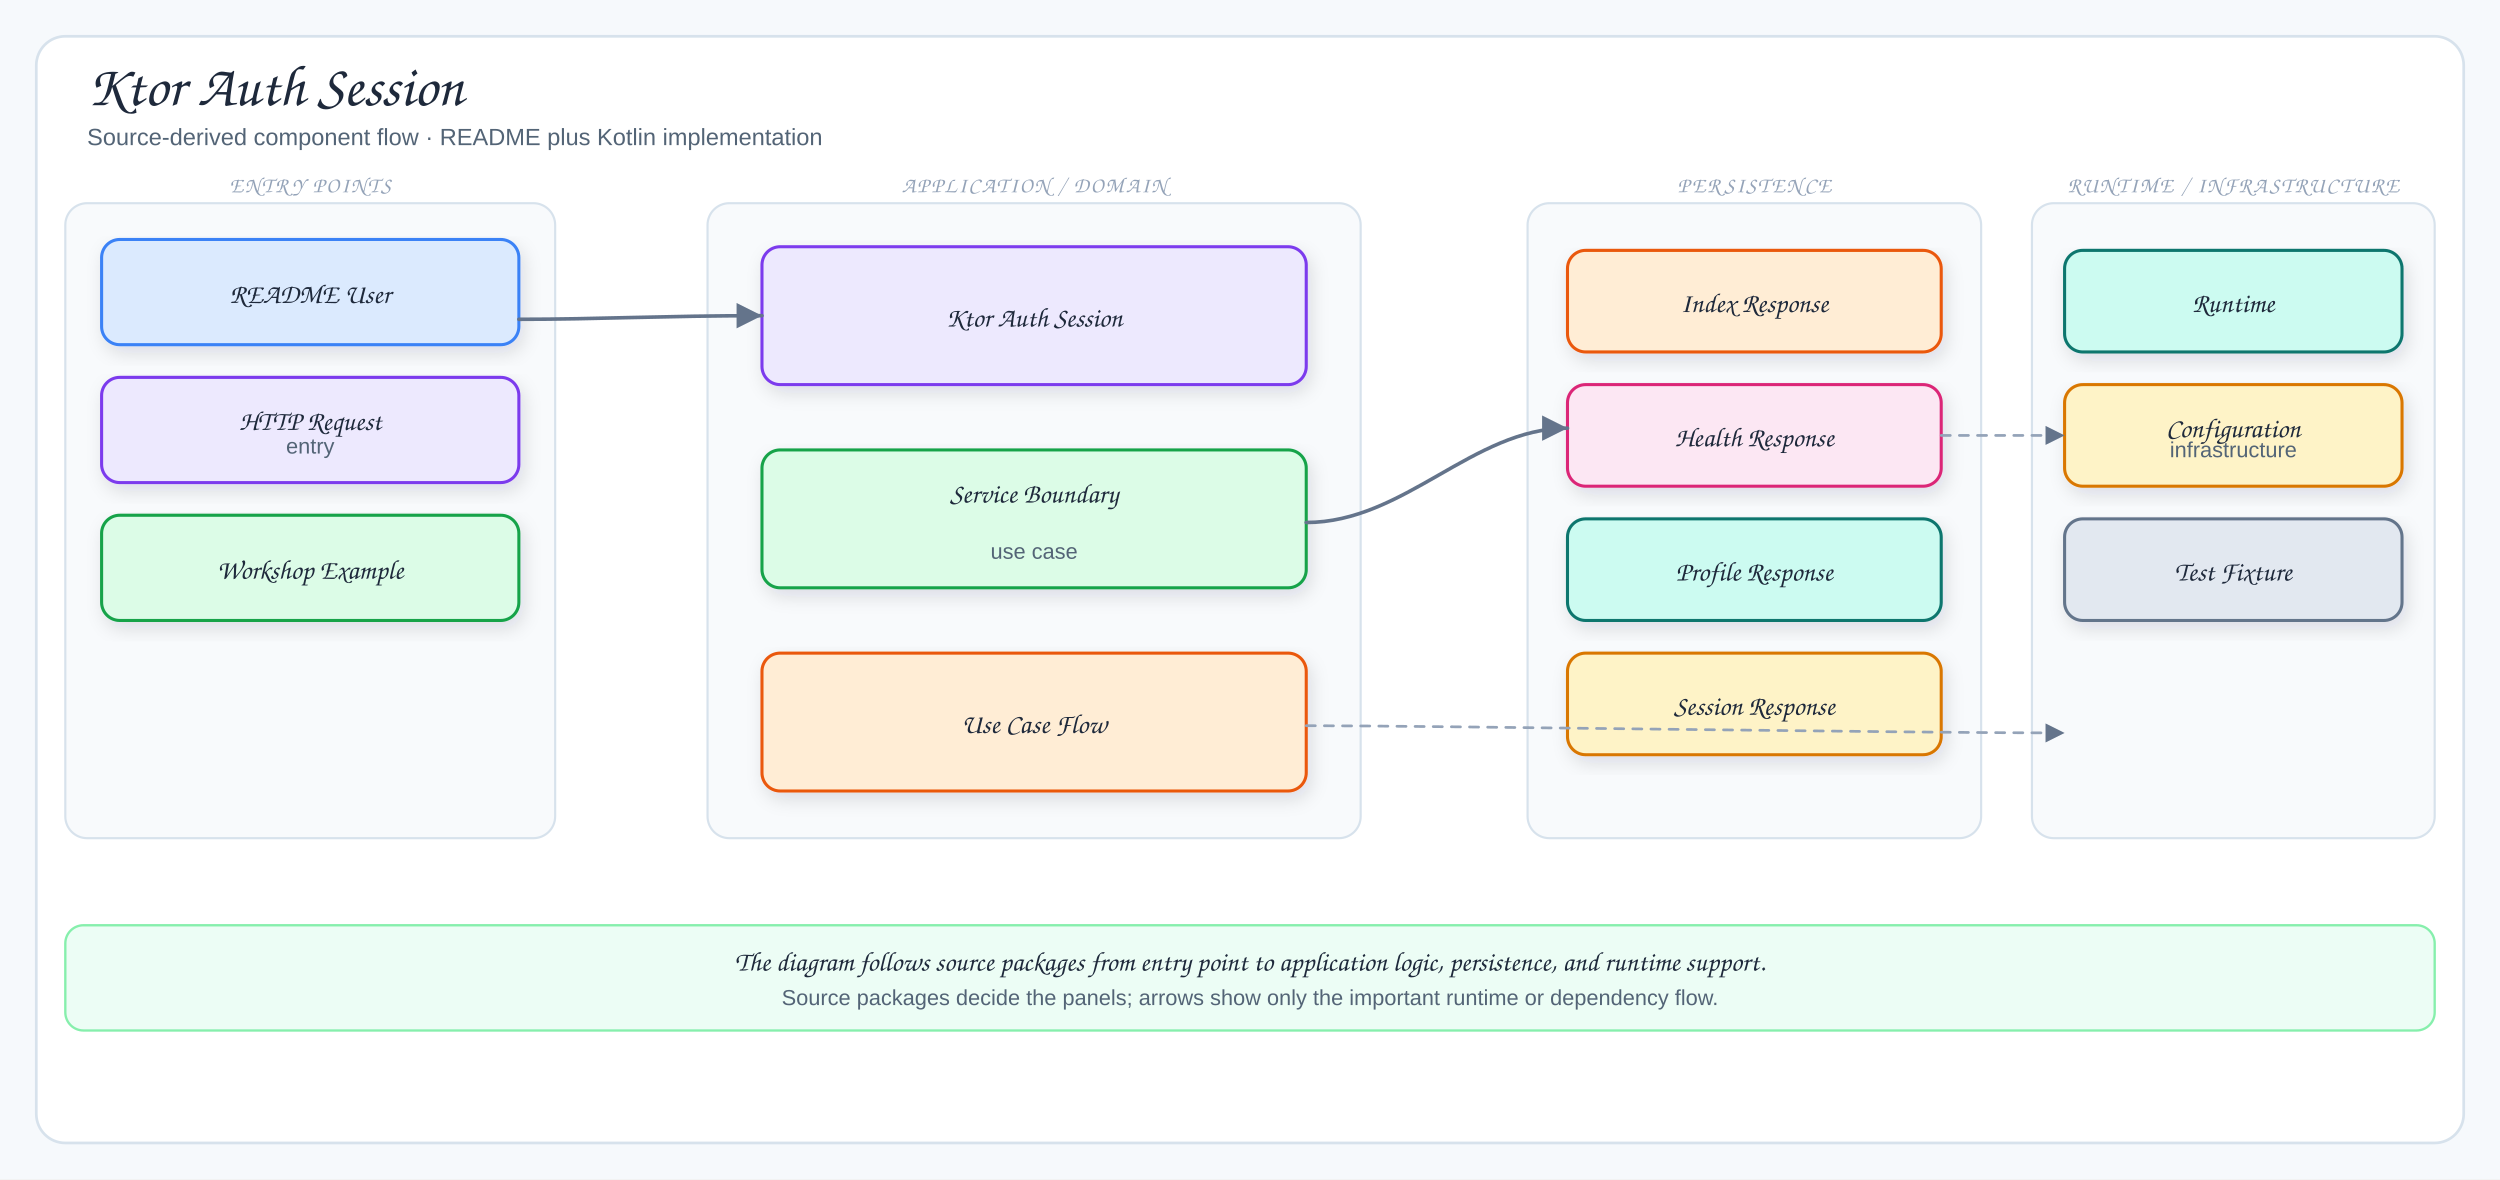
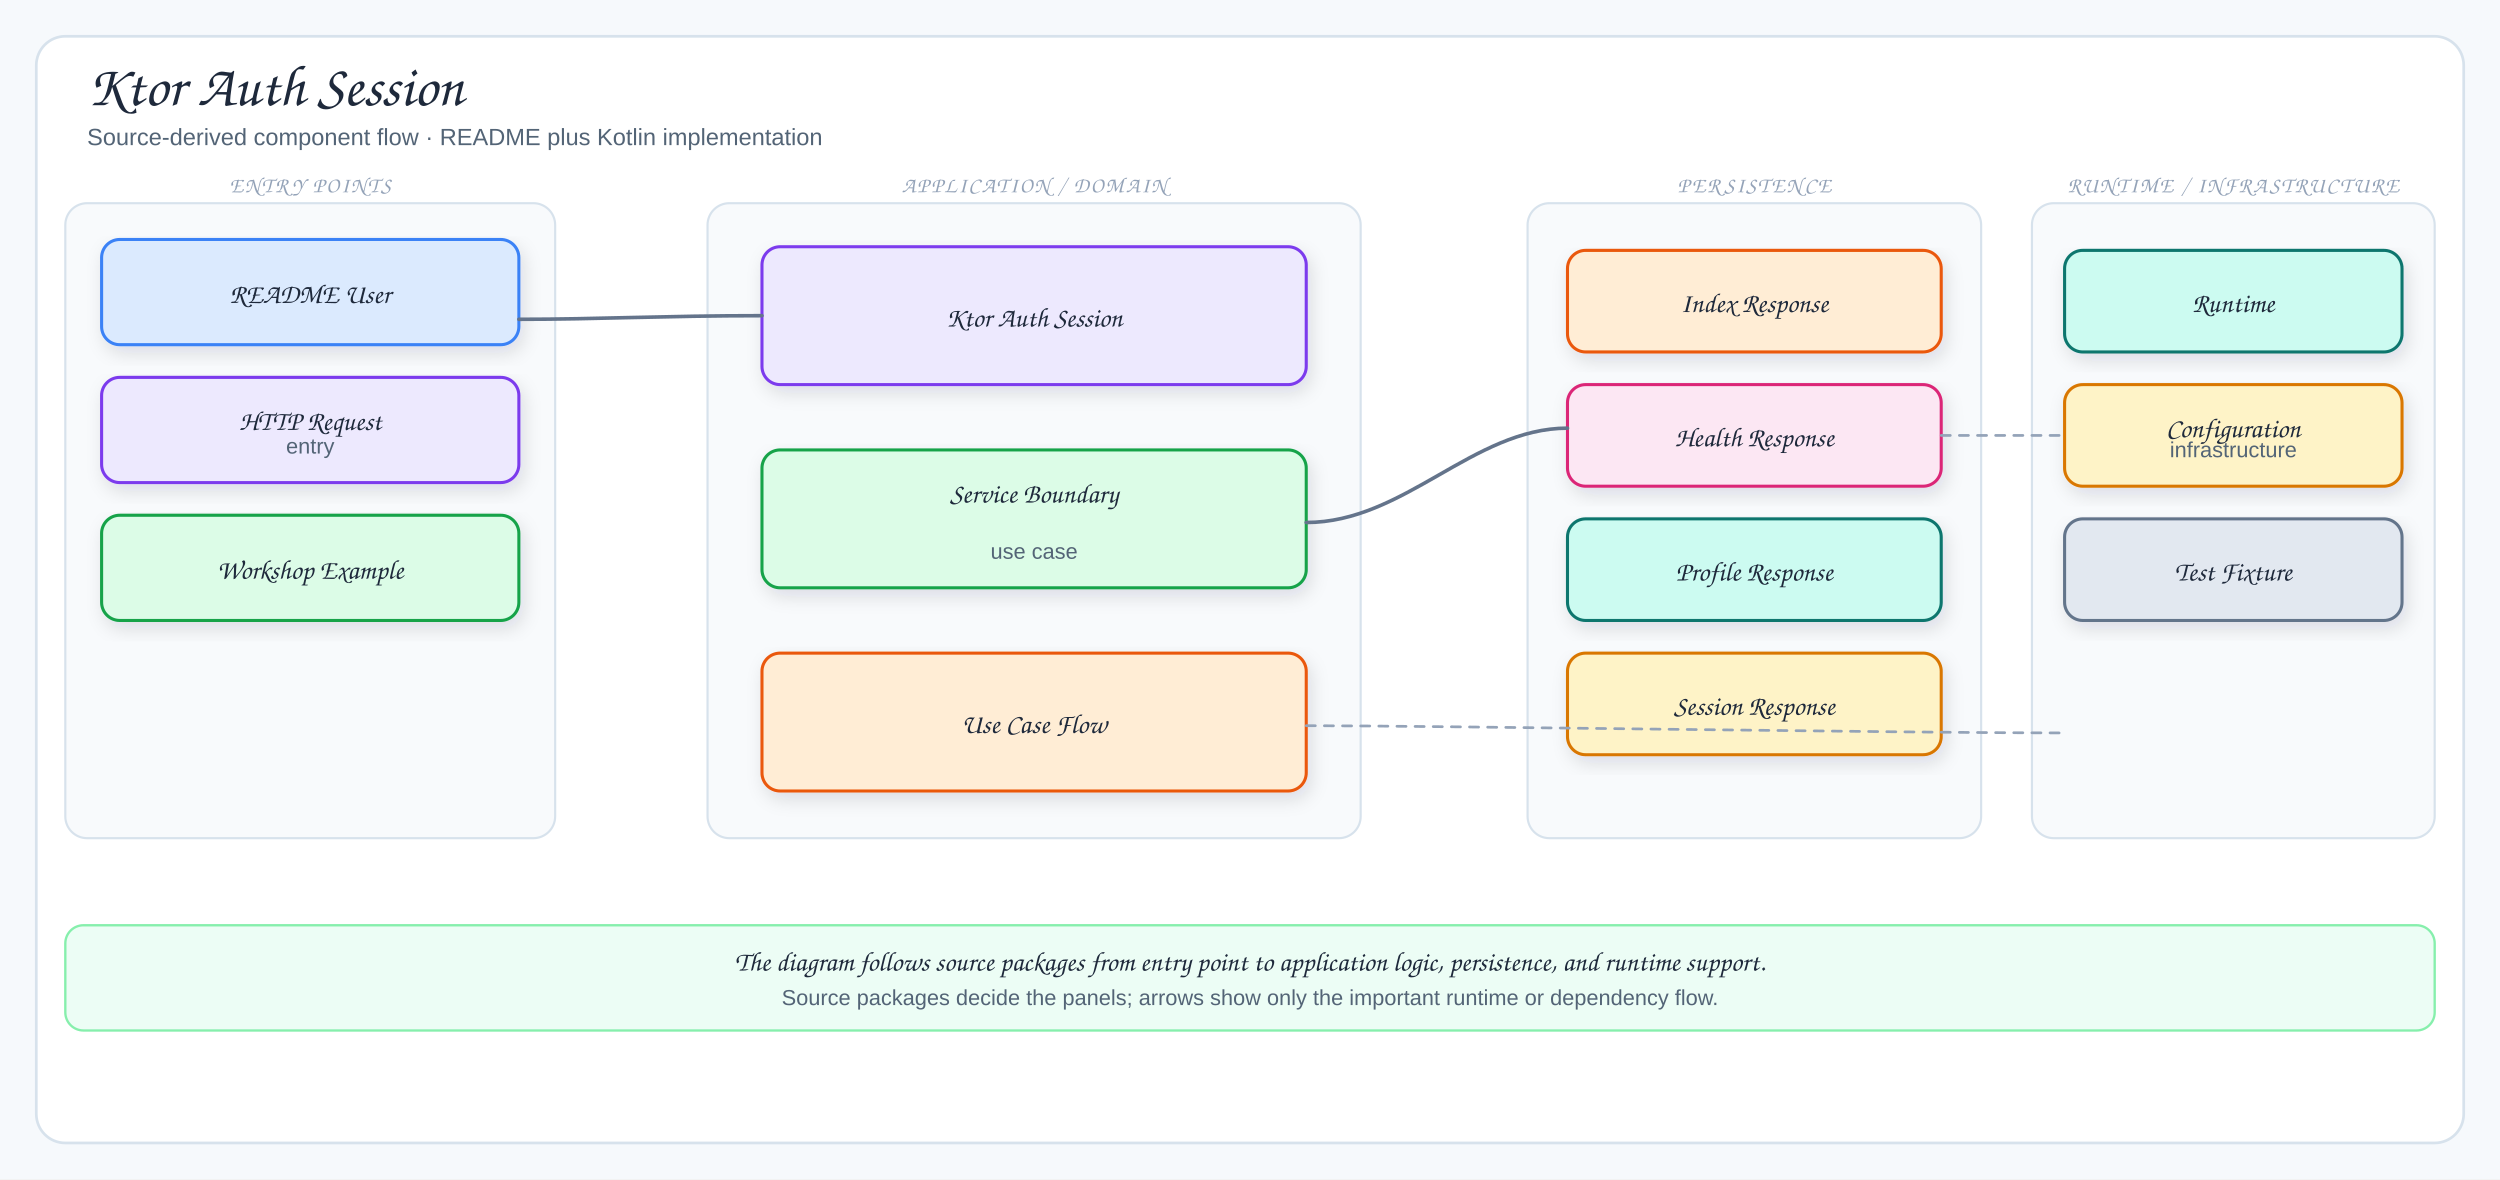
<svg xmlns="http://www.w3.org/2000/svg" viewBox="0 0 1378 650" width="1378" height="650" role="img" aria-label="Ktor Auth Session">
  <defs>
    <filter id="shadow" x="-10%" y="-10%" width="120%" height="130%">
      <feDropShadow dx="2" dy="4" stdDeviation="5" flood-color="#1f2937" flood-opacity="0.12" />
    </filter>
    <marker id="arrow" markerWidth="9" markerHeight="9" refX="8" refY="4.5" orient="auto">
      <path d="M1,1 L8,4.5 L1,8 Z" fill="#64748b" />
    </marker>
    <marker id="inherit" markerWidth="11" markerHeight="10" refX="9.5" refY="5" orient="auto">
      <path d="M0.5,1 L9.5,5 L0.5,9 Z" fill="#fff" stroke="#64748b" stroke-width="1.5" />
    </marker>
    <style>
  .canvas{fill:#f6f9fc}
  .frame{fill:#fff;stroke:#d7e2ec;stroke-width:1.5}
  .panel{fill:#f8fafc;stroke:#d7e2ec;stroke-width:1.2}
  .card{stroke-width:1.7;filter:url(#shadow)}
  .title{font-family:"Architects Daughter","Comic Sans MS",cursive;font-size:32px;fill:#1e293b}
  .subtitle{font-family:"Comic Sans MS","Comic Sans","Comic Neue",Arial,sans-serif;font-size:13px;fill:#536476}
  .panelTitle{font-family:"Architects Daughter","Comic Sans MS",cursive;font-size:12px;letter-spacing:.08em;fill:#94a3b8}
  .label{font-family:"Architects Daughter","Comic Sans MS",cursive;font-size:18px;fill:#1e293b}
  .smallLabel{font-family:"Architects Daughter","Comic Sans MS",cursive;font-size:15px;fill:#1e293b}
  .detail{font-family:"Comic Sans MS","Comic Sans","Comic Neue",Arial,sans-serif;font-size:12px;fill:#536476}
  .tiny{font-family:"Comic Sans MS","Comic Sans","Comic Neue",Arial,sans-serif;font-size:10px;fill:#64748b}
-   .arrow{fill:none;stroke:#64748b;stroke-width:2;stroke-linecap:round;stroke-linejoin:round;marker-end:url(#arrow)}
-   .softArrow{fill:none;stroke:#94a3b8;stroke-width:1.5;stroke-linecap:round;stroke-linejoin:round;stroke-dasharray:5 5;marker-end:url(#arrow)}
-   .inherit{fill:none;stroke:#64748b;stroke-width:1.7;stroke-linecap:round;stroke-linejoin:round;marker-end:url(#inherit)}
+   .arrow{fill:none;stroke:#64748b;stroke-width:2;stroke-linecap:round;stroke-linejoin:round}
+   .softArrow{fill:none;stroke:#94a3b8;stroke-width:1.5;stroke-linecap:round;stroke-linejoin:round;stroke-dasharray:5 5}
+   .inherit{fill:none;stroke:#64748b;stroke-width:1.7;stroke-linecap:round;stroke-linejoin:round}
  .divider{stroke:#cbd5e1;stroke-width:1.2;stroke-dasharray:6 6}
</style>
  </defs>
  <rect width="1378" height="650" class="canvas" />
  <rect x="20" y="20" width="1338" height="610" rx="16" class="frame" />
  <text x="48" y="58" class="title">Ktor Auth Session</text>
  <text x="48" y="80" class="subtitle">Source-derived component flow · README plus Kotlin implementation</text>
  <rect x="36" y="112" width="270" height="350" rx="12" class="panel" />
  <text x="171" y="106" class="panelTitle" text-anchor="middle">ENTRY POINTS</text>
  <rect x="56" y="132" width="230" height="58" rx="10" fill="#dbeafe" stroke="#3b82f6" class="card" />
  <text x="171" y="167" class="smallLabel" text-anchor="middle">README User</text>
  <rect x="56" y="208" width="230" height="58" rx="10" fill="#ede9fe" stroke="#7c3aed" class="card" />
  <text x="171" y="237" class="smallLabel" text-anchor="middle">HTTP Request</text>
  <text x="171" y="250" class="detail" text-anchor="middle">entry</text>
  <rect x="56" y="284" width="230" height="58" rx="10" fill="#dcfce7" stroke="#16a34a" class="card" />
  <text x="171" y="319" class="smallLabel" text-anchor="middle">Workshop Example</text>
  <rect x="390" y="112" width="360" height="350" rx="12" class="panel" />
  <text x="570" y="106" class="panelTitle" text-anchor="middle">APPLICATION / DOMAIN</text>
  <rect x="420" y="136" width="300" height="76" rx="10" fill="#ede9fe" stroke="#7c3aed" class="card" />
  <text x="570" y="180" class="smallLabel" text-anchor="middle">Ktor Auth Session</text>
  <rect x="420" y="248" width="300" height="76" rx="10" fill="#dcfce7" stroke="#16a34a" class="card" />
  <text x="570" y="277" class="smallLabel" text-anchor="middle">Service Boundary</text>
  <text x="570" y="308" class="detail" text-anchor="middle">use case</text>
  <rect x="420" y="360" width="300" height="76" rx="10" fill="#ffedd5" stroke="#ea580c" class="card" />
  <text x="570" y="404" class="smallLabel" text-anchor="middle">Use Case Flow</text>
  <rect x="842" y="112" width="250" height="350" rx="12" class="panel" />
  <text x="967" y="106" class="panelTitle" text-anchor="middle">PERSISTENCE</text>
  <rect x="864" y="138" width="206" height="56" rx="10" fill="#ffedd5" stroke="#ea580c" class="card" />
  <text x="967" y="172" class="smallLabel" text-anchor="middle">Index Response</text>
  <rect x="864" y="212" width="206" height="56" rx="10" fill="#fce7f3" stroke="#db2777" class="card" />
  <text x="967" y="246" class="smallLabel" text-anchor="middle">Health Response</text>
  <rect x="864" y="286" width="206" height="56" rx="10" fill="#ccfbf1" stroke="#0f766e" class="card" />
  <text x="967" y="320" class="smallLabel" text-anchor="middle">Profile Response</text>
  <rect x="864" y="360" width="206" height="56" rx="10" fill="#fef3c7" stroke="#d97706" class="card" />
  <text x="967" y="394" class="smallLabel" text-anchor="middle">Session Response</text>
  <rect x="1120" y="112" width="222" height="350" rx="12" class="panel" />
  <text x="1231" y="106" class="panelTitle" text-anchor="middle">RUNTIME / INFRASTRUCTURE</text>
  <rect x="1138" y="138" width="186" height="56" rx="10" fill="#ccfbf1" stroke="#0f766e" class="card" />
  <text x="1231" y="172" class="smallLabel" text-anchor="middle">Runtime</text>
  <rect x="1138" y="212" width="186" height="56" rx="10" fill="#fef3c7" stroke="#d97706" class="card" />
  <text x="1231" y="241" class="smallLabel" text-anchor="middle">Configuration</text>
  <text x="1231" y="252" class="detail" text-anchor="middle">infrastructure</text>
  <rect x="1138" y="286" width="186" height="56" rx="10" fill="#e2e8f0" stroke="#64748b" class="card" />
  <text x="1231" y="320" class="smallLabel" text-anchor="middle">Test Fixture</text>
  <path d="M286,176 C330,176 366,174 420,174" class="arrow" />
  <path d="M720,288 C774,288 812,236 864,236" class="arrow" />
  <path d="M720,400 C790,400 1050,404 1138,404" class="softArrow" />
  <path d="M1070,240 C1098,240 1108,240 1138,240" class="softArrow" />
  <rect x="36" y="510" width="1306" height="58" rx="10" fill="#ecfdf5" stroke="#86efac" stroke-width="1.3" />
  <text x="689" y="535" class="smallLabel" text-anchor="middle">The diagram follows source packages from entry point to application logic, persistence, and runtime support.</text>
  <text x="689" y="554" class="detail" text-anchor="middle">Source packages decide the panels; arrows show only the important runtime or dependency flow.</text>
</svg>
